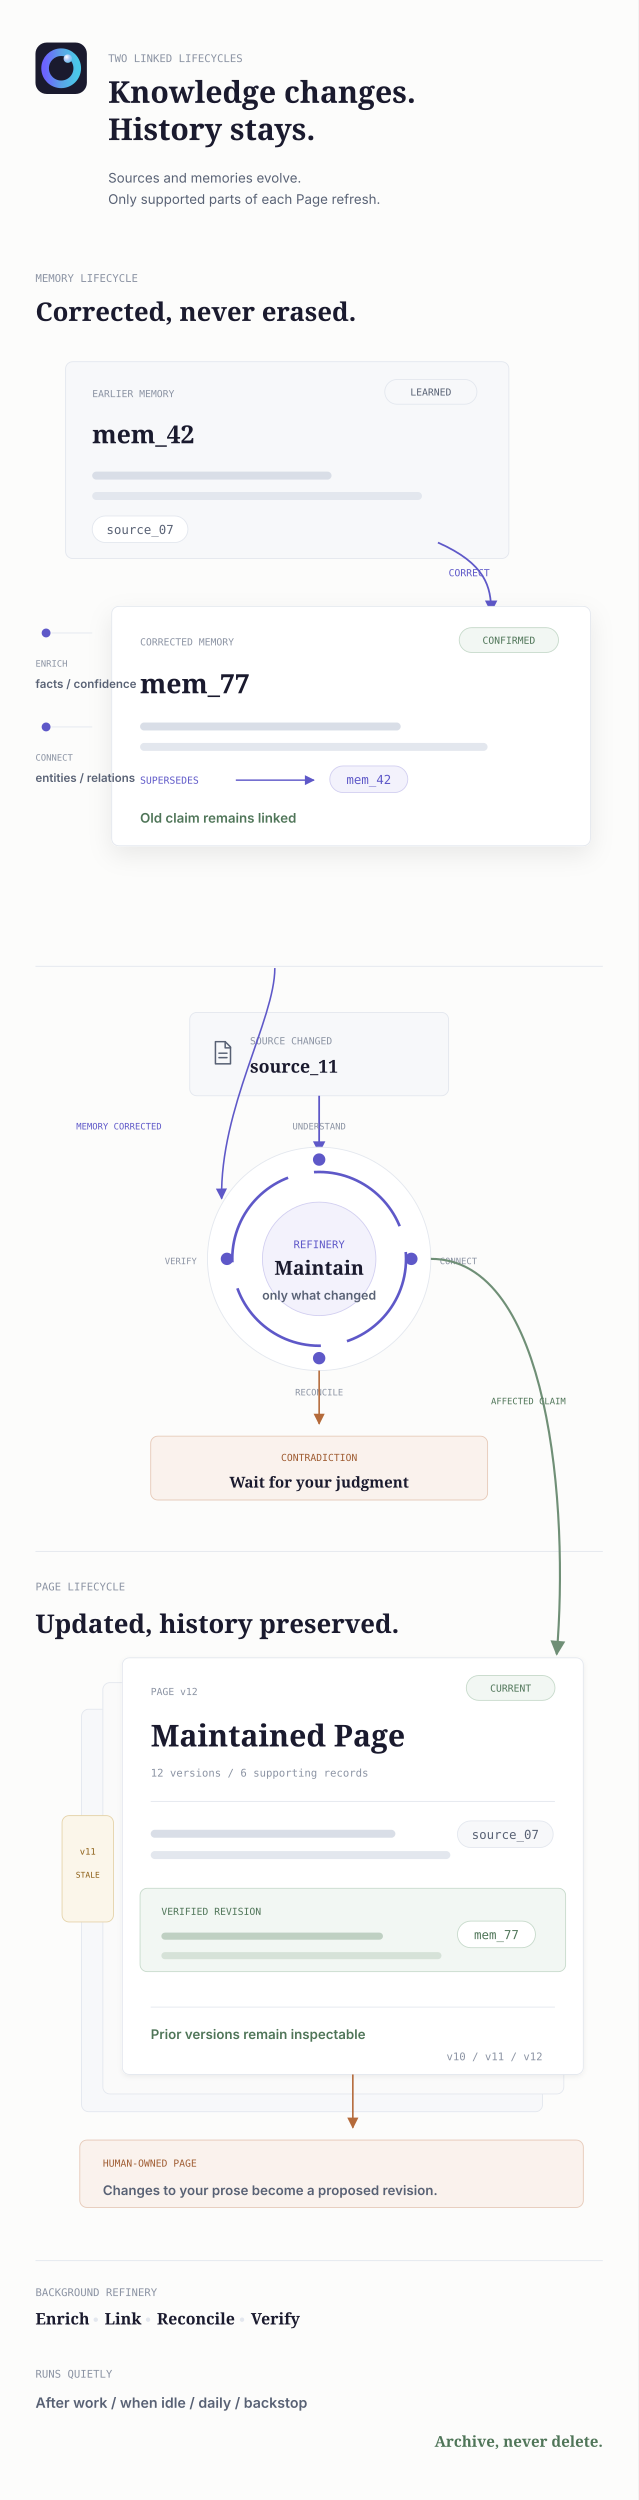
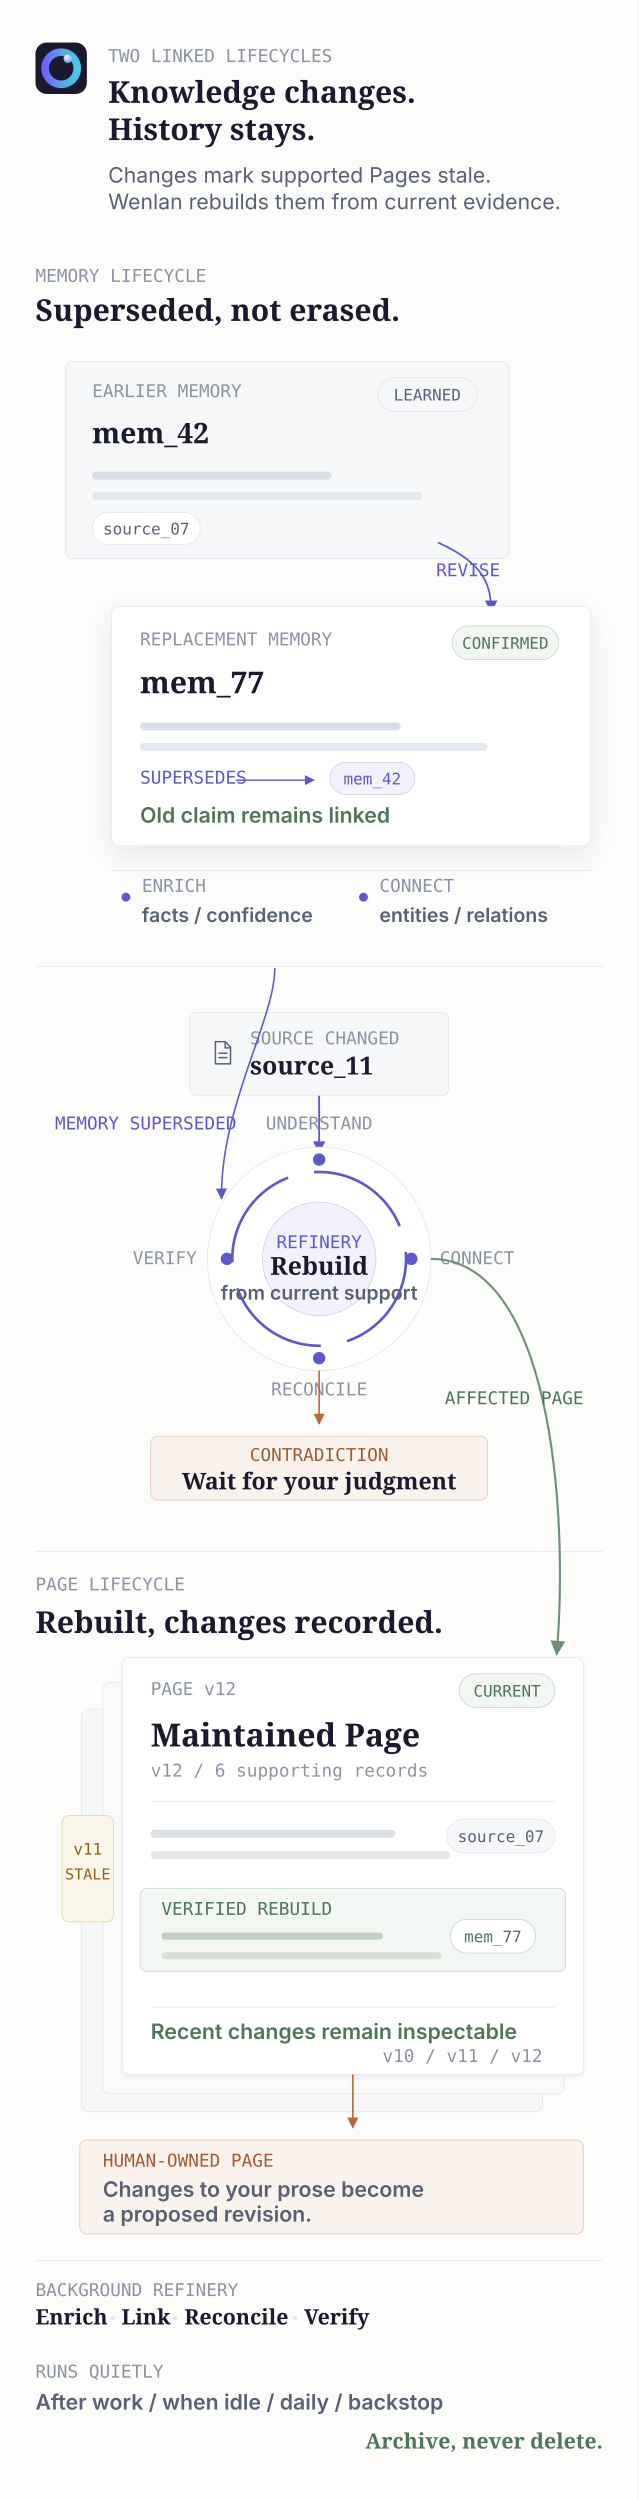
<svg xmlns="http://www.w3.org/2000/svg" width="720" height="2820" viewBox="0 0 720 2820" role="img" aria-labelledby="title desc">
  <style>text { font-kerning: normal; }</style>
  <rect width="720" height="2820" fill="#FCFCFB" />
  <g transform="translate(40 48) scale(0.1132812)">
    <rect width="512" height="512" rx="112" fill="#1A1A2E" />
    <circle cx="256" cy="256" r="160" fill="none" stroke="url(#lifecycle-en-mobile-ring)" stroke-width="76" />
    <circle cx="322" cy="160" r="42" fill="url(#lifecycle-en-mobile-orb)" />
  </g>
  <g data-fit-region="lifecycle-en-mobile-heading" data-fit-x="122" data-fit-y="44" data-fit-width="558" data-fit-height="210" data-check-overlap="false">
-     <text x="122" y="70" font-family="&quot;JetBrains Mono&quot;, ui-monospace, monospace" font-size="12" font-weight="500" fill="#8B93A3" text-anchor="start">TWO LINKED LIFECYCLES</text>
+     <text x="122" y="70" font-family="&quot;JetBrains Mono&quot;, ui-monospace, monospace" font-size="20" font-weight="500" fill="#8B93A3" text-anchor="start">TWO LINKED LIFECYCLES</text>
    <text x="122" y="116" font-family="&quot;Fraunces&quot;, Georgia, serif" font-size="34" font-weight="600" fill="#1A1A2E" text-anchor="start">Knowledge changes.</text>
    <text x="122" y="158" font-family="&quot;Fraunces&quot;, Georgia, serif" font-size="34" font-weight="600" fill="#1A1A2E" text-anchor="start">History stays.</text>
-     <text x="122" y="206" font-family="&quot;Instrument Sans&quot;, -apple-system, BlinkMacSystemFont, sans-serif" font-size="15" font-weight="400" fill="#586174" text-anchor="start">Sources and memories evolve.</text>
-     <text x="122" y="230" font-family="&quot;Instrument Sans&quot;, -apple-system, BlinkMacSystemFont, sans-serif" font-size="15" font-weight="400" fill="#586174" text-anchor="start">Only supported parts of each Page refresh.</text>
+     <text x="122" y="206" font-family="&quot;Instrument Sans&quot;, -apple-system, BlinkMacSystemFont, sans-serif" font-size="24" font-weight="400" fill="#586174" text-anchor="start">Changes mark supported Pages stale.</text>
+     <text x="122" y="236" font-family="&quot;Instrument Sans&quot;, -apple-system, BlinkMacSystemFont, sans-serif" font-size="24" font-weight="400" fill="#586174" text-anchor="start">Wenlan rebuilds them from current evidence.</text>
  </g>
  <g data-fit-region="lifecycle-en-mobile-memory-object" data-fit-x="40" data-fit-y="286" data-fit-width="640" data-fit-height="800" data-check-overlap="false">
-     <text x="40" y="318" font-family="&quot;JetBrains Mono&quot;, ui-monospace, monospace" font-size="12" font-weight="500" fill="#8B93A3" text-anchor="start">MEMORY LIFECYCLE</text>
-     <text x="40" y="362" font-family="&quot;Fraunces&quot;, Georgia, serif" font-size="29" font-weight="600" fill="#1A1A2E" text-anchor="start">Corrected, never erased.</text>
+     <text x="40" y="318" font-family="&quot;JetBrains Mono&quot;, ui-monospace, monospace" font-size="20" font-weight="500" fill="#8B93A3" text-anchor="start">MEMORY LIFECYCLE</text>
+     <text x="40" y="362" font-family="&quot;Fraunces&quot;, Georgia, serif" font-size="34" font-weight="600" fill="#1A1A2E" text-anchor="start">Superseded, not erased.</text>
    <rect x="74" y="408" width="500" height="222" rx="8" fill="#F7F8FA" stroke="#E3E7EE" />
-     <text x="104" y="448" font-family="&quot;JetBrains Mono&quot;, ui-monospace, monospace" font-size="11" font-weight="500" fill="#8B93A3" text-anchor="start">EARLIER MEMORY</text>
+     <text x="104" y="448" font-family="&quot;JetBrains Mono&quot;, ui-monospace, monospace" font-size="20" font-weight="500" fill="#8B93A3" text-anchor="start">EARLIER MEMORY</text>
    <g>
-       <rect x="434" y="428" width="104" height="28" rx="14" fill="#F7F8FA" stroke="#E3E7EE" />
-       <text x="486" y="446.18" font-family="&quot;JetBrains Mono&quot;, ui-monospace, monospace" font-size="11" font-weight="500" fill="#586174" text-anchor="middle">LEARNED</text>
+       <rect x="426" y="426" width="112" height="38" rx="19" fill="#F7F8FA" stroke="#E3E7EE" />
+       <text x="482" y="451.84" font-family="&quot;JetBrains Mono&quot;, ui-monospace, monospace" font-size="18" font-weight="500" fill="#586174" text-anchor="middle">LEARNED</text>
    </g>
-     <text x="104" y="500" font-family="&quot;Fraunces&quot;, Georgia, serif" font-size="28" font-weight="600" fill="#1A1A2E" text-anchor="start">mem_42</text>
+     <text x="104" y="500" font-family="&quot;Fraunces&quot;, Georgia, serif" font-size="32" font-weight="600" fill="#1A1A2E" text-anchor="start">mem_42</text>
    <rect x="104" y="532" width="270" height="9" rx="4.5" fill="#D9DEE7" />
    <rect x="104" y="555" width="372" height="9" rx="4.5" fill="#E3E7EE" />
    <g>
-       <rect x="104" y="582" width="108" height="30" rx="15" fill="#FFFFFF" stroke="#E3E7EE" />
-       <text x="158" y="602.32" font-family="&quot;JetBrains Mono&quot;, ui-monospace, monospace" font-size="14" font-weight="500" fill="#586174" text-anchor="middle">source_07</text>
+       <rect x="104" y="578" width="122" height="36" rx="18" fill="#FFFFFF" stroke="#E3E7EE" />
+       <text x="165" y="602.84" font-family="&quot;JetBrains Mono&quot;, ui-monospace, monospace" font-size="18" font-weight="500" fill="#586174" text-anchor="middle">source_07</text>
    </g>
    <path d="M494 612 C548 636 554 662 554 690" fill="none" stroke="#5E58C8" stroke-width="2" marker-end="url(#lifecycle-en-mobile-arrow)" />
-     <text x="506" y="650" font-family="&quot;JetBrains Mono&quot;, ui-monospace, monospace" font-size="11" font-weight="500" fill="#5E58C8" text-anchor="start">CORRECT</text>
+     <text x="492" y="650" font-family="&quot;JetBrains Mono&quot;, ui-monospace, monospace" font-size="20" font-weight="500" fill="#5E58C8" text-anchor="start">REVISE</text>
    <g filter="url(#lifecycle-en-mobile-card-shadow)">
      <rect x="126" y="684" width="540" height="270" rx="8" fill="#FFFFFF" stroke="#E3E7EE" />
    </g>
-     <text x="158" y="728" font-family="&quot;JetBrains Mono&quot;, ui-monospace, monospace" font-size="11" font-weight="500" fill="#8B93A3" text-anchor="start">CORRECTED MEMORY</text>
+     <text x="158" y="728" font-family="&quot;JetBrains Mono&quot;, ui-monospace, monospace" font-size="20" font-weight="500" fill="#8B93A3" text-anchor="start">REPLACEMENT MEMORY</text>
    <g>
-       <rect x="518" y="708" width="112" height="28" rx="14" fill="#F2F7F3" stroke="#C7DACB" />
-       <text x="574" y="726.18" font-family="&quot;JetBrains Mono&quot;, ui-monospace, monospace" font-size="11" font-weight="500" fill="#4F7558" text-anchor="middle">CONFIRMED</text>
+       <rect x="510" y="706" width="120" height="38" rx="19" fill="#F2F7F3" stroke="#C7DACB" />
+       <text x="570" y="731.84" font-family="&quot;JetBrains Mono&quot;, ui-monospace, monospace" font-size="18" font-weight="500" fill="#4F7558" text-anchor="middle">CONFIRMED</text>
    </g>
-     <text x="158" y="782" font-family="&quot;Fraunces&quot;, Georgia, serif" font-size="30" font-weight="600" fill="#1A1A2E" text-anchor="start">mem_77</text>
+     <text x="158" y="782" font-family="&quot;Fraunces&quot;, Georgia, serif" font-size="34" font-weight="600" fill="#1A1A2E" text-anchor="start">mem_77</text>
    <rect x="158" y="815" width="294" height="9" rx="4.5" fill="#D9DEE7" />
    <rect x="158" y="838" width="392" height="9" rx="4.5" fill="#E3E7EE" />
-     <text x="158" y="884" font-family="&quot;JetBrains Mono&quot;, ui-monospace, monospace" font-size="11" font-weight="500" fill="#5E58C8" text-anchor="start">SUPERSEDES</text>
+     <text x="158" y="884" font-family="&quot;JetBrains Mono&quot;, ui-monospace, monospace" font-size="20" font-weight="500" fill="#5E58C8" text-anchor="start">SUPERSEDES</text>
    <path d="M266 880 H354" stroke="#5E58C8" stroke-width="1.6" marker-end="url(#lifecycle-en-mobile-arrow)" />
    <g>
-       <rect x="372" y="864" width="88" height="30" rx="15" fill="#F3F2FC" stroke="#D2CFF0" />
-       <text x="416" y="884.32" font-family="&quot;JetBrains Mono&quot;, ui-monospace, monospace" font-size="14" font-weight="500" fill="#5E58C8" text-anchor="middle">mem_42</text>
+       <rect x="372" y="860" width="96" height="36" rx="18" fill="#F3F2FC" stroke="#D2CFF0" />
+       <text x="420" y="884.84" font-family="&quot;JetBrains Mono&quot;, ui-monospace, monospace" font-size="18" font-weight="500" fill="#5E58C8" text-anchor="middle">mem_42</text>
    </g>
-     <text x="158" y="928" font-family="&quot;Instrument Sans&quot;, -apple-system, BlinkMacSystemFont, sans-serif" font-size="15" font-weight="600" fill="#4F7558" text-anchor="start">Old claim remains linked</text>
-     <line x1="58" y1="714" x2="104" y2="714" stroke="#E3E7EE" />
-     <circle cx="52" cy="714" r="5" fill="#5E58C8" />
-     <text x="40" y="752" font-family="&quot;JetBrains Mono&quot;, ui-monospace, monospace" font-size="10" font-weight="500" fill="#8B93A3" text-anchor="start">ENRICH</text>
-     <text x="40" y="776" font-family="&quot;Instrument Sans&quot;, -apple-system, BlinkMacSystemFont, sans-serif" font-size="13" font-weight="600" fill="#586174" text-anchor="start">facts / confidence</text>
-     <line x1="58" y1="820" x2="104" y2="820" stroke="#E3E7EE" />
-     <circle cx="52" cy="820" r="5" fill="#5E58C8" />
-     <text x="40" y="858" font-family="&quot;JetBrains Mono&quot;, ui-monospace, monospace" font-size="10" font-weight="500" fill="#8B93A3" text-anchor="start">CONNECT</text>
-     <text x="40" y="882" font-family="&quot;Instrument Sans&quot;, -apple-system, BlinkMacSystemFont, sans-serif" font-size="13" font-weight="600" fill="#586174" text-anchor="start">entities / relations</text>
+     <text x="158" y="928" font-family="&quot;Instrument Sans&quot;, -apple-system, BlinkMacSystemFont, sans-serif" font-size="24" font-weight="600" fill="#4F7558" text-anchor="start">Old claim remains linked</text>
+     <line x1="126" y1="982" x2="666" y2="982" stroke="#E3E7EE" />
+     <circle cx="142" cy="1012" r="5" fill="#5E58C8" />
+     <text x="160" y="1006" font-family="&quot;JetBrains Mono&quot;, ui-monospace, monospace" font-size="20" font-weight="500" fill="#8B93A3" text-anchor="start">ENRICH</text>
+     <text x="160" y="1040" font-family="&quot;Instrument Sans&quot;, -apple-system, BlinkMacSystemFont, sans-serif" font-size="22" font-weight="600" fill="#586174" text-anchor="start">facts / confidence</text>
+     <circle cx="410" cy="1012" r="5" fill="#5E58C8" />
+     <text x="428" y="1006" font-family="&quot;JetBrains Mono&quot;, ui-monospace, monospace" font-size="20" font-weight="500" fill="#8B93A3" text-anchor="start">CONNECT</text>
+     <text x="428" y="1040" font-family="&quot;Instrument Sans&quot;, -apple-system, BlinkMacSystemFont, sans-serif" font-size="22" font-weight="600" fill="#586174" text-anchor="start">entities / relations</text>
  </g>
  <g data-fit-region="lifecycle-en-mobile-refinery" data-fit-x="40" data-fit-y="1090" data-fit-width="640" data-fit-height="630" data-check-overlap="false">
    <line x1="40" y1="1090" x2="680" y2="1090" stroke="#E3E7EE" />
    <rect x="214" y="1142" width="292" height="94" rx="8" fill="#F7F8FA" stroke="#E3E7EE" />
    <g fill="none" stroke="#586174" stroke-width="1.7" stroke-linecap="round" stroke-linejoin="round">
      <path d="M243 1175h11l6 6v19H243z" />
      <path d="M254 1175v7h6" />
      <path d="M247 1188h9M247 1193h9" />
    </g>
-     <text x="282" y="1178" font-family="&quot;JetBrains Mono&quot;, ui-monospace, monospace" font-size="11" font-weight="500" fill="#8B93A3" text-anchor="start">SOURCE CHANGED</text>
-     <text x="282" y="1210" font-family="&quot;Fraunces&quot;, Georgia, serif" font-size="20" font-weight="600" fill="#1A1A2E" text-anchor="start">source_11</text>
+     <text x="282" y="1178" font-family="&quot;JetBrains Mono&quot;, ui-monospace, monospace" font-size="20" font-weight="500" fill="#8B93A3" text-anchor="start">SOURCE CHANGED</text>
+     <text x="282" y="1212" font-family="&quot;Fraunces&quot;, Georgia, serif" font-size="28" font-weight="600" fill="#1A1A2E" text-anchor="start">source_11</text>
    <path d="M360 1236 V1300" fill="none" stroke="#5E58C8" stroke-width="2" marker-end="url(#lifecycle-en-mobile-arrow)" />
    <path d="M310 1092 C310 1150 248 1250 250 1352" fill="none" stroke="#5E58C8" stroke-width="1.8" marker-end="url(#lifecycle-en-mobile-arrow)" />
-     <text x="86" y="1274" font-family="&quot;JetBrains Mono&quot;, ui-monospace, monospace" font-size="10" font-weight="500" fill="#5E58C8" text-anchor="start">MEMORY CORRECTED</text>
+     <text x="62" y="1274" font-family="&quot;JetBrains Mono&quot;, ui-monospace, monospace" font-size="20" font-weight="500" fill="#5E58C8" text-anchor="start">MEMORY SUPERSEDED</text>
    <circle cx="360" cy="1420" r="126" fill="#FFFFFF" stroke="#E3E7EE" />
    <circle cx="360" cy="1420" r="98" fill="none" stroke="#5E58C8" stroke-width="3" stroke-dasharray="122 30" />
    <circle cx="360" cy="1420" r="64" fill="#F3F2FC" stroke="#D2CFF0" />
-     <text x="360" y="1408" font-family="&quot;JetBrains Mono&quot;, ui-monospace, monospace" font-size="12" font-weight="500" fill="#5E58C8" text-anchor="middle">REFINERY</text>
-     <text x="360" y="1438" font-family="&quot;Fraunces&quot;, Georgia, serif" font-size="22" font-weight="600" fill="#1A1A2E" text-anchor="middle">Maintain</text>
-     <text x="360" y="1466" font-family="&quot;Instrument Sans&quot;, -apple-system, BlinkMacSystemFont, sans-serif" font-size="14" font-weight="600" fill="#586174" text-anchor="middle">only what changed</text>
+     <text x="360" y="1408" font-family="&quot;JetBrains Mono&quot;, ui-monospace, monospace" font-size="20" font-weight="500" fill="#5E58C8" text-anchor="middle">REFINERY</text>
+     <text x="360" y="1438" font-family="&quot;Fraunces&quot;, Georgia, serif" font-size="28" font-weight="600" fill="#1A1A2E" text-anchor="middle">Rebuild</text>
+     <text x="360" y="1466" font-family="&quot;Instrument Sans&quot;, -apple-system, BlinkMacSystemFont, sans-serif" font-size="22" font-weight="600" fill="#586174" text-anchor="middle">from current support</text>
    <circle cx="360" cy="1308" r="7" fill="#5E58C8" />
    <circle cx="464" cy="1420" r="7" fill="#5E58C8" />
    <circle cx="360" cy="1532" r="7" fill="#5E58C8" />
    <circle cx="256" cy="1420" r="7" fill="#5E58C8" />
-     <text x="360" y="1274" font-family="&quot;JetBrains Mono&quot;, ui-monospace, monospace" font-size="10" font-weight="500" fill="#8B93A3" text-anchor="middle">UNDERSTAND</text>
-     <text x="496" y="1426" font-family="&quot;JetBrains Mono&quot;, ui-monospace, monospace" font-size="10" font-weight="500" fill="#8B93A3" text-anchor="start">CONNECT</text>
-     <text x="360" y="1574" font-family="&quot;JetBrains Mono&quot;, ui-monospace, monospace" font-size="10" font-weight="500" fill="#8B93A3" text-anchor="middle">RECONCILE</text>
-     <text x="222" y="1426" font-family="&quot;JetBrains Mono&quot;, ui-monospace, monospace" font-size="10" font-weight="500" fill="#8B93A3" text-anchor="end">VERIFY</text>
+     <text x="360" y="1274" font-family="&quot;JetBrains Mono&quot;, ui-monospace, monospace" font-size="20" font-weight="500" fill="#8B93A3" text-anchor="middle">UNDERSTAND</text>
+     <text x="496" y="1426" font-family="&quot;JetBrains Mono&quot;, ui-monospace, monospace" font-size="20" font-weight="500" fill="#8B93A3" text-anchor="start">CONNECT</text>
+     <text x="360" y="1574" font-family="&quot;JetBrains Mono&quot;, ui-monospace, monospace" font-size="20" font-weight="500" fill="#8B93A3" text-anchor="middle">RECONCILE</text>
+     <text x="222" y="1426" font-family="&quot;JetBrains Mono&quot;, ui-monospace, monospace" font-size="20" font-weight="500" fill="#8B93A3" text-anchor="end">VERIFY</text>
    <path d="M360 1546 V1606" fill="none" stroke="#B46A3A" stroke-width="1.8" marker-end="url(#lifecycle-en-mobile-warm-arrow)" />
    <rect x="170" y="1620" width="380" height="72" rx="8" fill="#FAF2ED" stroke="#E6C9B8" />
-     <text x="360" y="1648" font-family="&quot;JetBrains Mono&quot;, ui-monospace, monospace" font-size="11" font-weight="500" fill="#9F5C32" text-anchor="middle">CONTRADICTION</text>
-     <text x="360" y="1678" font-family="&quot;Fraunces&quot;, Georgia, serif" font-size="17" font-weight="600" fill="#1A1A2E" text-anchor="middle">Wait for your judgment</text>
+     <text x="360" y="1648" font-family="&quot;JetBrains Mono&quot;, ui-monospace, monospace" font-size="20" font-weight="500" fill="#9F5C32" text-anchor="middle">CONTRADICTION</text>
+     <text x="360" y="1680" font-family="&quot;Fraunces&quot;, Georgia, serif" font-size="26" font-weight="600" fill="#1A1A2E" text-anchor="middle">Wait for your judgment</text>
  </g>
-   <g data-fit-region="lifecycle-en-mobile-page-object" data-fit-x="40" data-fit-y="1750" data-fit-width="640" data-fit-height="760" data-check-overlap="false">
+   <g data-fit-region="lifecycle-en-mobile-page-object" data-fit-x="40" data-fit-y="1750" data-fit-width="640" data-fit-height="780" data-check-overlap="false">
    <line x1="40" y1="1750" x2="680" y2="1750" stroke="#E3E7EE" />
-     <text x="40" y="1794" font-family="&quot;JetBrains Mono&quot;, ui-monospace, monospace" font-size="12" font-weight="500" fill="#8B93A3" text-anchor="start">PAGE LIFECYCLE</text>
-     <text x="40" y="1842" font-family="&quot;Fraunces&quot;, Georgia, serif" font-size="29" font-weight="600" fill="#1A1A2E" text-anchor="start">Updated, history preserved.</text>
+     <text x="40" y="1794" font-family="&quot;JetBrains Mono&quot;, ui-monospace, monospace" font-size="20" font-weight="500" fill="#8B93A3" text-anchor="start">PAGE LIFECYCLE</text>
+     <text x="40" y="1842" font-family="&quot;Fraunces&quot;, Georgia, serif" font-size="34" font-weight="600" fill="#1A1A2E" text-anchor="start">Rebuilt, changes recorded.</text>
    <rect x="92" y="1928" width="520" height="454" rx="8" fill="#F7F8FA" stroke="#E3E7EE" />
    <rect x="116" y="1898" width="520" height="464" rx="8" fill="#FAFAFA" stroke="#E3E7EE" />
    <rect x="70" y="2048" width="58" height="120" rx="8" fill="#FBF6EA" stroke="#E5D3AA" />
-     <text x="99" y="2092" font-family="&quot;JetBrains Mono&quot;, ui-monospace, monospace" font-size="10" font-weight="500" fill="#8C5F16" text-anchor="middle">v11</text>
-     <text x="99" y="2118" font-family="&quot;JetBrains Mono&quot;, ui-monospace, monospace" font-size="9" font-weight="500" fill="#8C5F16" text-anchor="middle">STALE</text>
+     <text x="99" y="2092" font-family="&quot;JetBrains Mono&quot;, ui-monospace, monospace" font-size="18" font-weight="500" fill="#8C5F16" text-anchor="middle">v11</text>
+     <text x="99" y="2120" font-family="&quot;JetBrains Mono&quot;, ui-monospace, monospace" font-size="17" font-weight="500" fill="#8C5F16" text-anchor="middle">STALE</text>
    <g filter="url(#lifecycle-en-mobile-page-shadow)">
      <rect x="138" y="1870" width="520" height="470" rx="8" fill="#FFFFFF" stroke="#E3E7EE" />
    </g>
-     <text x="170" y="1912" font-family="&quot;JetBrains Mono&quot;, ui-monospace, monospace" font-size="11" font-weight="500" fill="#8B93A3" text-anchor="start">PAGE v12</text>
+     <text x="170" y="1912" font-family="&quot;JetBrains Mono&quot;, ui-monospace, monospace" font-size="20" font-weight="500" fill="#8B93A3" text-anchor="start">PAGE v12</text>
    <g>
-       <rect x="526" y="1890" width="100" height="28" rx="14" fill="#F2F7F3" stroke="#C7DACB" />
-       <text x="576" y="1908.18" font-family="&quot;JetBrains Mono&quot;, ui-monospace, monospace" font-size="11" font-weight="500" fill="#4F7558" text-anchor="middle">CURRENT</text>
+       <rect x="518" y="1888" width="108" height="38" rx="19" fill="#F2F7F3" stroke="#C7DACB" />
+       <text x="572" y="1913.84" font-family="&quot;JetBrains Mono&quot;, ui-monospace, monospace" font-size="18" font-weight="500" fill="#4F7558" text-anchor="middle">CURRENT</text>
    </g>
-     <text x="170" y="1970" font-family="&quot;Fraunces&quot;, Georgia, serif" font-size="34" font-weight="600" fill="#1A1A2E" text-anchor="start">Maintained Page</text>
-     <text x="170" y="2004" font-family="&quot;JetBrains Mono&quot;, ui-monospace, monospace" font-size="12" font-weight="500" fill="#8B93A3" text-anchor="start">12 versions / 6 supporting records</text>
+     <text x="170" y="1970" font-family="&quot;Fraunces&quot;, Georgia, serif" font-size="36" font-weight="600" fill="#1A1A2E" text-anchor="start">Maintained Page</text>
+     <text x="170" y="2004" font-family="&quot;JetBrains Mono&quot;, ui-monospace, monospace" font-size="20" font-weight="500" fill="#8B93A3" text-anchor="start">v12 / 6 supporting records</text>
    <line x1="170" y1="2032" x2="626" y2="2032" stroke="#E3E7EE" />
    <rect x="170" y="2064" width="276" height="9" rx="4.5" fill="#D9DEE7" />
    <rect x="170" y="2088" width="338" height="9" rx="4.5" fill="#E3E7EE" />
    <g>
-       <rect x="516" y="2054" width="108" height="30" rx="15" fill="#F7F8FA" stroke="#E3E7EE" />
-       <text x="570" y="2074.32" font-family="&quot;JetBrains Mono&quot;, ui-monospace, monospace" font-size="14" font-weight="500" fill="#586174" text-anchor="middle">source_07</text>
+       <rect x="504" y="2052" width="122" height="38" rx="19" fill="#F7F8FA" stroke="#E3E7EE" />
+       <text x="565" y="2077.84" font-family="&quot;JetBrains Mono&quot;, ui-monospace, monospace" font-size="18" font-weight="500" fill="#586174" text-anchor="middle">source_07</text>
    </g>
    <rect x="158" y="2130" width="480" height="94" rx="8" fill="#F2F7F3" stroke="#C7DACB" />
-     <text x="182" y="2160" font-family="&quot;JetBrains Mono&quot;, ui-monospace, monospace" font-size="11" font-weight="500" fill="#4F7558" text-anchor="start">VERIFIED REVISION</text>
+     <text x="182" y="2160" font-family="&quot;JetBrains Mono&quot;, ui-monospace, monospace" font-size="20" font-weight="500" fill="#4F7558" text-anchor="start">VERIFIED REBUILD</text>
    <rect x="182" y="2180" width="250" height="8" rx="4" fill="#BFD0C2" />
    <rect x="182" y="2202" width="316" height="8" rx="4" fill="#D6E2D8" />
    <g>
-       <rect x="516" y="2167" width="88" height="30" rx="15" fill="#FFFFFF" stroke="#C7DACB" />
-       <text x="560" y="2187.32" font-family="&quot;JetBrains Mono&quot;, ui-monospace, monospace" font-size="14" font-weight="500" fill="#4F7558" text-anchor="middle">mem_77</text>
+       <rect x="508" y="2165" width="96" height="38" rx="19" fill="#FFFFFF" stroke="#C7DACB" />
+       <text x="556" y="2190.84" font-family="&quot;JetBrains Mono&quot;, ui-monospace, monospace" font-size="18" font-weight="500" fill="#4F7558" text-anchor="middle">mem_77</text>
    </g>
    <line x1="170" y1="2264" x2="626" y2="2264" stroke="#E3E7EE" />
-     <text x="170" y="2300" font-family="&quot;Instrument Sans&quot;, -apple-system, BlinkMacSystemFont, sans-serif" font-size="15" font-weight="600" fill="#4F7558" text-anchor="start">Prior versions remain inspectable</text>
-     <text x="612" y="2324" font-family="&quot;JetBrains Mono&quot;, ui-monospace, monospace" font-size="12" font-weight="500" fill="#8B93A3" text-anchor="end">v10 / v11 / v12</text>
+     <text x="170" y="2300" font-family="&quot;Instrument Sans&quot;, -apple-system, BlinkMacSystemFont, sans-serif" font-size="24" font-weight="600" fill="#4F7558" text-anchor="start">Recent changes remain inspectable</text>
+     <text x="612" y="2326" font-family="&quot;JetBrains Mono&quot;, ui-monospace, monospace" font-size="20" font-weight="500" fill="#8B93A3" text-anchor="end">v10 / v11 / v12</text>
    <path d="M398 2340 V2400" fill="none" stroke="#B46A3A" stroke-width="1.8" marker-end="url(#lifecycle-en-mobile-warm-arrow)" />
-     <rect x="90" y="2414" width="568" height="76" rx="8" fill="#FAF2ED" stroke="#E6C9B8" />
-     <text x="116" y="2444" font-family="&quot;JetBrains Mono&quot;, ui-monospace, monospace" font-size="11" font-weight="500" fill="#9F5C32" text-anchor="start">HUMAN-OWNED PAGE</text>
-     <text x="116" y="2476" font-family="&quot;Instrument Sans&quot;, -apple-system, BlinkMacSystemFont, sans-serif" font-size="15" font-weight="600" fill="#586174" text-anchor="start">Changes to your prose become a proposed revision.</text>
+     <rect x="90" y="2414" width="568" height="106" rx="8" fill="#FAF2ED" stroke="#E6C9B8" />
+     <text x="116" y="2444" font-family="&quot;JetBrains Mono&quot;, ui-monospace, monospace" font-size="20" font-weight="500" fill="#9F5C32" text-anchor="start">HUMAN-OWNED PAGE</text>
+     <text x="116" y="2478" font-family="&quot;Instrument Sans&quot;, -apple-system, BlinkMacSystemFont, sans-serif" font-size="24" font-weight="600" fill="#586174" text-anchor="start">Changes to your prose become</text>
+     <text x="116" y="2506" font-family="&quot;Instrument Sans&quot;, -apple-system, BlinkMacSystemFont, sans-serif" font-size="24" font-weight="600" fill="#586174" text-anchor="start">a proposed revision.</text>
  </g>
  <path d="M486 1420 C620 1420 642 1700 628 1866" fill="none" stroke="#6F8F76" stroke-width="2.4" marker-end="url(#lifecycle-en-mobile-sage-arrow)" />
-   <text x="596" y="1584" font-family="&quot;JetBrains Mono&quot;, ui-monospace, monospace" font-size="10" font-weight="500" fill="#4F7558" text-anchor="middle">AFFECTED CLAIM</text>
+   <text x="580" y="1584" font-family="&quot;JetBrains Mono&quot;, ui-monospace, monospace" font-size="20" font-weight="500" fill="#4F7558" text-anchor="middle">AFFECTED PAGE</text>
  <g data-fit-region="lifecycle-en-mobile-footer" data-fit-x="40" data-fit-y="2550" data-fit-width="640" data-fit-height="220" data-check-overlap="false">
    <line x1="40" y1="2550" x2="680" y2="2550" stroke="#E3E7EE" />
-     <text x="40" y="2590" font-family="&quot;JetBrains Mono&quot;, ui-monospace, monospace" font-size="12" font-weight="500" fill="#8B93A3" text-anchor="start">BACKGROUND REFINERY</text>
-     <text x="40" y="2622" font-family="&quot;Fraunces&quot;, Georgia, serif" font-size="18" font-weight="600" fill="#1A1A2E" text-anchor="start">Enrich</text>
-     <circle cx="108" cy="2616.6" r="2.5" fill="#E3E7EE" />
-     <text x="118" y="2622" font-family="&quot;Fraunces&quot;, Georgia, serif" font-size="18" font-weight="600" fill="#1A1A2E" text-anchor="start">Link</text>
-     <circle cx="167" cy="2616.6" r="2.5" fill="#E3E7EE" />
-     <text x="177" y="2622" font-family="&quot;Fraunces&quot;, Georgia, serif" font-size="18" font-weight="600" fill="#1A1A2E" text-anchor="start">Reconcile</text>
-     <circle cx="273" cy="2616.6" r="2.5" fill="#E3E7EE" />
-     <text x="283" y="2622" font-family="&quot;Fraunces&quot;, Georgia, serif" font-size="18" font-weight="600" fill="#1A1A2E" text-anchor="start">Verify</text>
-     <text x="40" y="2682" font-family="&quot;JetBrains Mono&quot;, ui-monospace, monospace" font-size="12" font-weight="500" fill="#8B93A3" text-anchor="start">RUNS QUIETLY</text>
-     <text x="40" y="2716" font-family="&quot;Instrument Sans&quot;, -apple-system, BlinkMacSystemFont, sans-serif" font-size="16" font-weight="600" fill="#586174" text-anchor="start">After work / when idle / daily / backstop</text>
-     <text x="680" y="2760" font-family="&quot;Fraunces&quot;, Georgia, serif" font-size="17" font-weight="600" fill="#4F7558" text-anchor="end">Archive, never delete.</text>
+     <text x="40" y="2590" font-family="&quot;JetBrains Mono&quot;, ui-monospace, monospace" font-size="20" font-weight="500" fill="#8B93A3" text-anchor="start">BACKGROUND REFINERY</text>
+     <text x="40" y="2622" font-family="&quot;Fraunces&quot;, Georgia, serif" font-size="24" font-weight="600" fill="#1A1A2E" text-anchor="start">Enrich</text>
+     <circle cx="127" cy="2614.8" r="2.5" fill="#E3E7EE" />
+     <text x="137" y="2622" font-family="&quot;Fraunces&quot;, Georgia, serif" font-size="24" font-weight="600" fill="#1A1A2E" text-anchor="start">Link</text>
+     <circle cx="198" cy="2614.8" r="2.5" fill="#E3E7EE" />
+     <text x="208" y="2622" font-family="&quot;Fraunces&quot;, Georgia, serif" font-size="24" font-weight="600" fill="#1A1A2E" text-anchor="start">Reconcile</text>
+     <circle cx="333" cy="2614.8" r="2.5" fill="#E3E7EE" />
+     <text x="343" y="2622" font-family="&quot;Fraunces&quot;, Georgia, serif" font-size="24" font-weight="600" fill="#1A1A2E" text-anchor="start">Verify</text>
+     <text x="40" y="2682" font-family="&quot;JetBrains Mono&quot;, ui-monospace, monospace" font-size="20" font-weight="500" fill="#8B93A3" text-anchor="start">RUNS QUIETLY</text>
+     <text x="40" y="2718" font-family="&quot;Instrument Sans&quot;, -apple-system, BlinkMacSystemFont, sans-serif" font-size="24" font-weight="600" fill="#586174" text-anchor="start">After work / when idle / daily / backstop</text>
+     <text x="680" y="2762" font-family="&quot;Fraunces&quot;, Georgia, serif" font-size="24" font-weight="600" fill="#4F7558" text-anchor="end">Archive, never delete.</text>
  </g>
  <defs>
    <linearGradient id="lifecycle-en-mobile-ring" x1="96" y1="256" x2="416" y2="256" gradientUnits="userSpaceOnUse">
      <stop stop-color="#6C63FF" />
      <stop offset="0.5" stop-color="#5BA3E6" />
      <stop offset="1" stop-color="#4AC8E8" />
    </linearGradient>
    <radialGradient id="lifecycle-en-mobile-orb" cx="0" cy="0" r="1" gradientUnits="userSpaceOnUse" gradientTransform="translate(310 144) rotate(52.125) scale(76.0263)">
      <stop stop-color="#FFFFFF" />
      <stop offset="0.45" stop-color="#A5C4F7" />
      <stop offset="1" stop-color="#4AC8E8" />
    </radialGradient>
    <marker id="lifecycle-en-mobile-arrow" viewBox="0 0 10 10" refX="9" refY="5" markerWidth="7" markerHeight="7" orient="auto-start-reverse">
      <path d="M0 0L10 5L0 10Z" fill="#5E58C8" />
    </marker>
    <marker id="lifecycle-en-mobile-warm-arrow" viewBox="0 0 10 10" refX="9" refY="5" markerWidth="7" markerHeight="7" orient="auto-start-reverse">
      <path d="M0 0L10 5L0 10Z" fill="#B46A3A" />
    </marker>
    <marker id="lifecycle-en-mobile-sage-arrow" viewBox="0 0 10 10" refX="9" refY="5" markerWidth="7" markerHeight="7" orient="auto-start-reverse">
      <path d="M0 0L10 5L0 10Z" fill="#6F8F76" />
    </marker>
    <filter id="lifecycle-en-mobile-card-shadow" x="-20%" y="-20%" width="140%" height="150%">
      <feDropShadow dx="0" dy="10" stdDeviation="14" flood-color="#1A1A2E" flood-opacity="0.08" />
    </filter>
    <filter id="lifecycle-en-mobile-page-shadow" x="-20%" y="-20%" width="140%" height="150%">
      <feDropShadow dx="0" dy="14" stdDeviation="18" flood-color="#1A1A2E" flood-opacity="0.10" />
      <feDropShadow dx="0" dy="2" stdDeviation="3" flood-color="#1A1A2E" flood-opacity="0.06" />
    </filter>
  </defs>
</svg>
